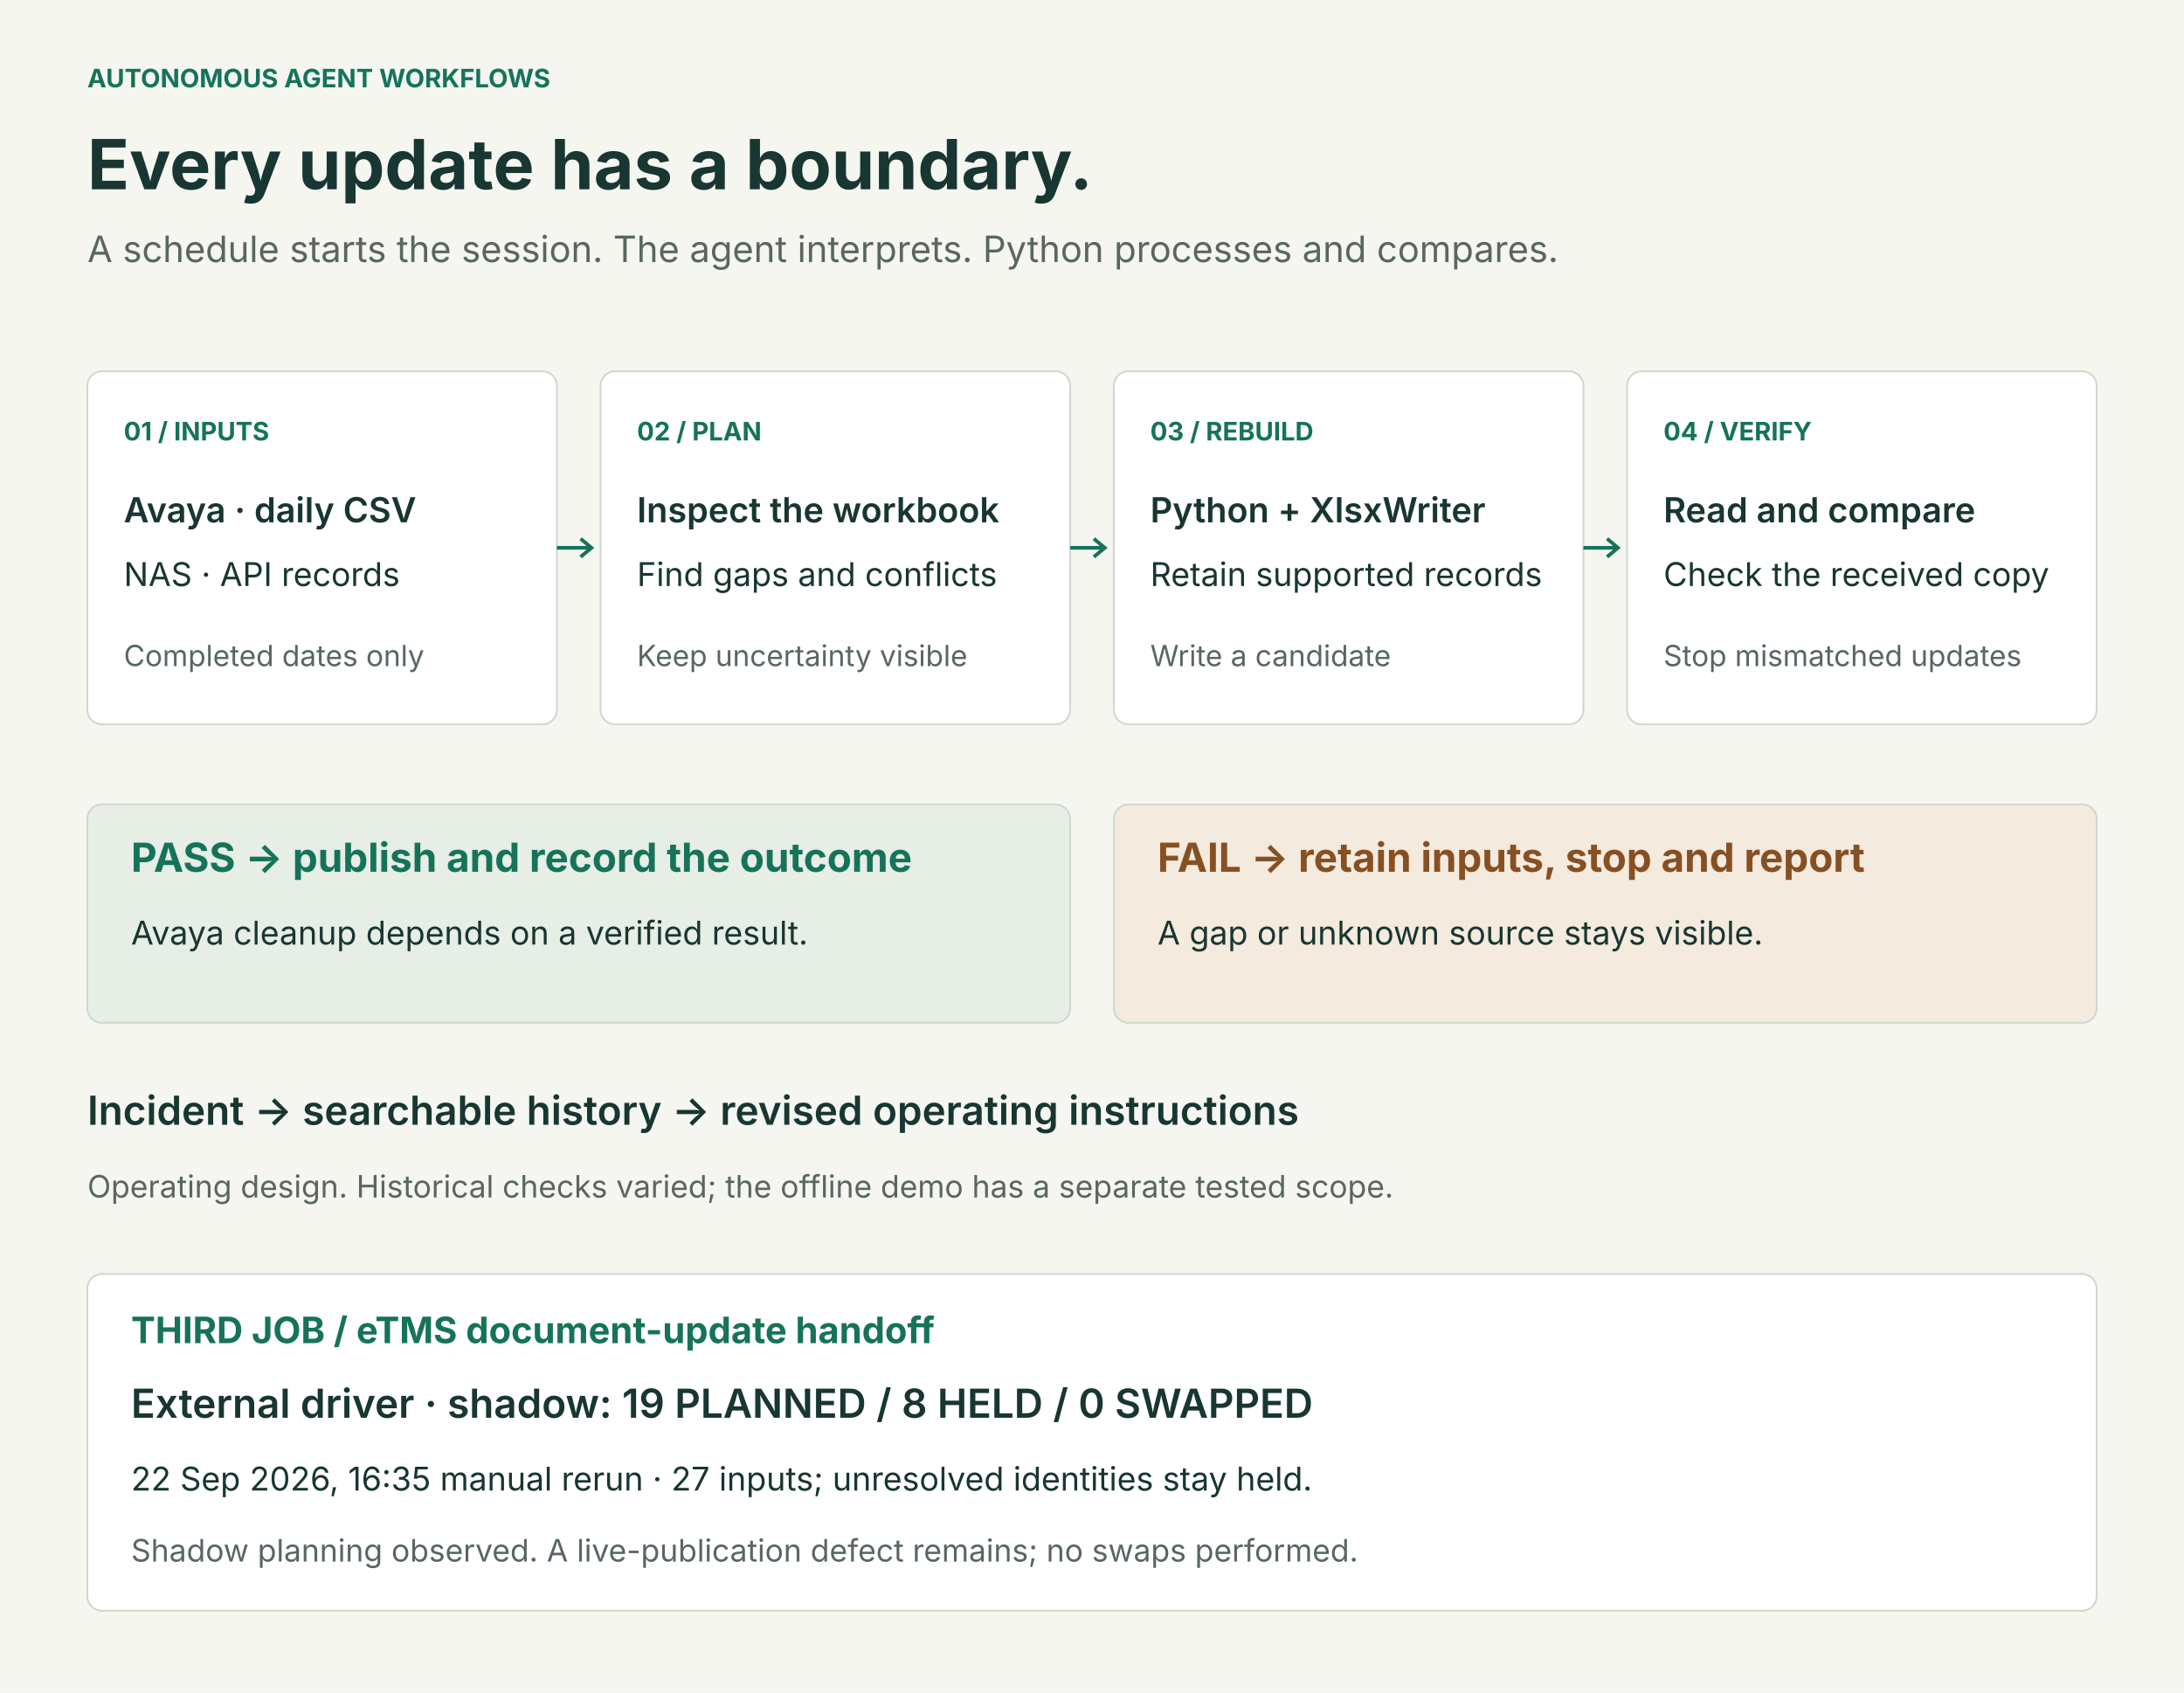
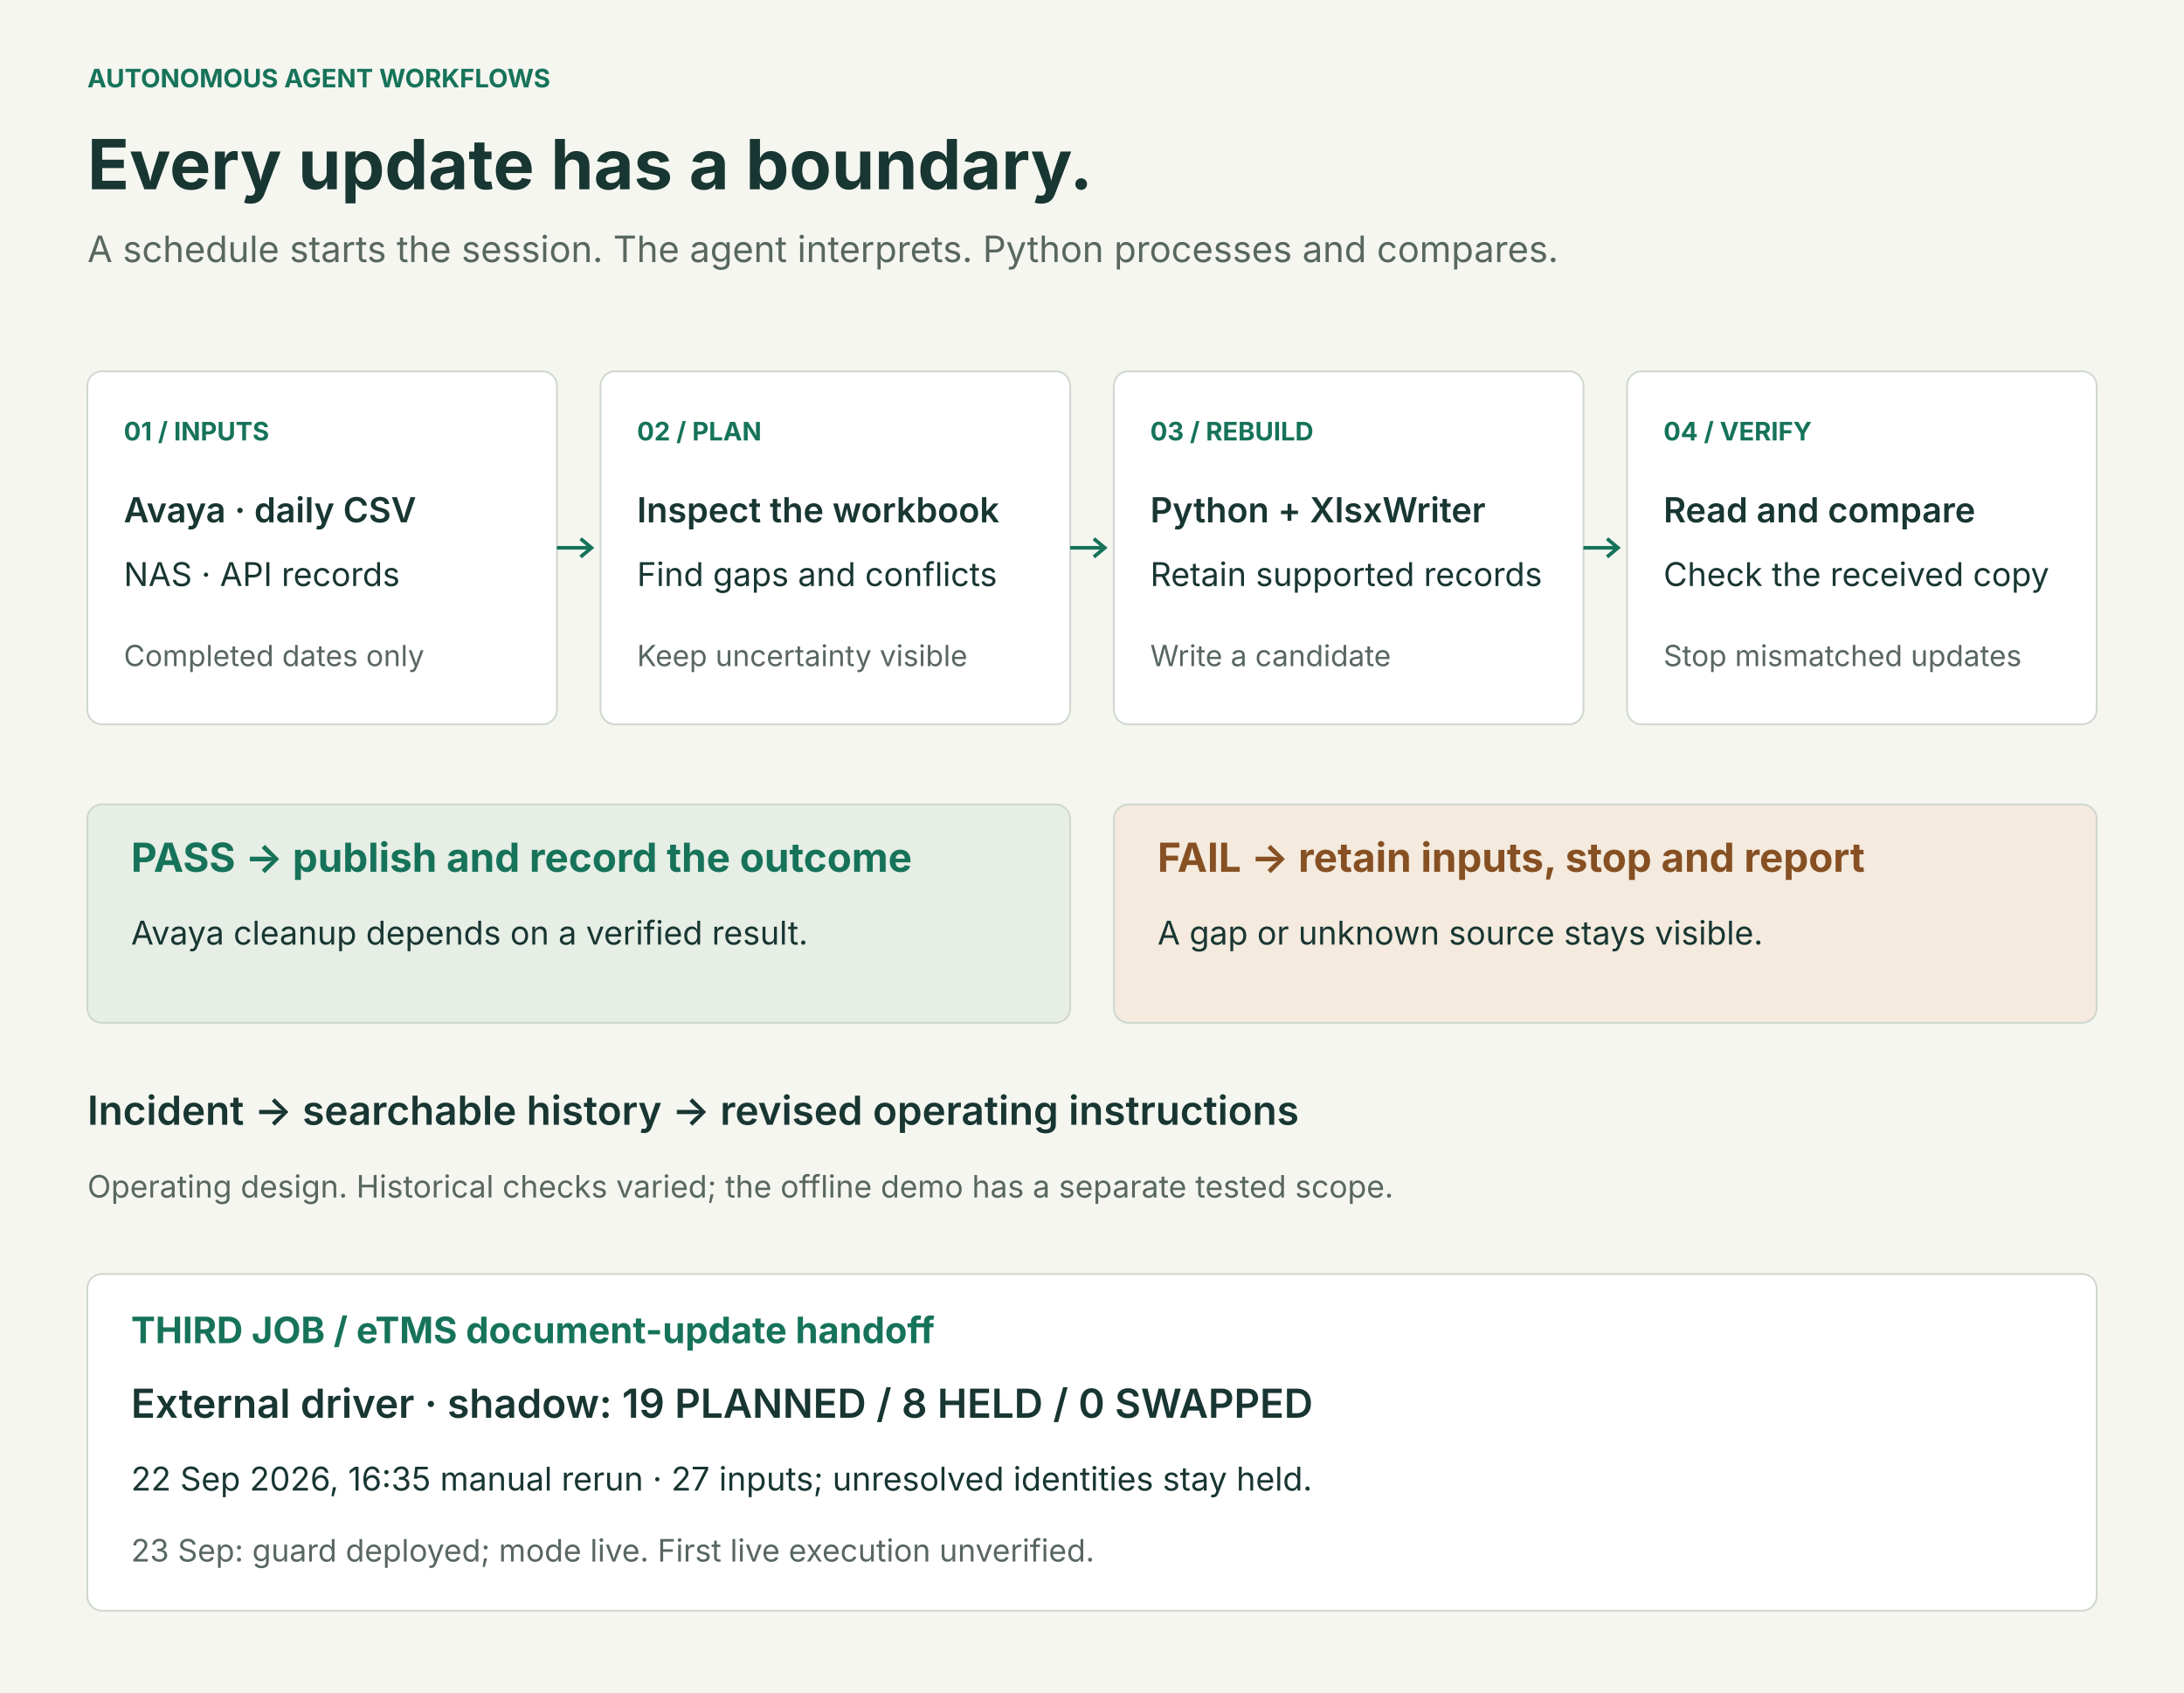
<svg xmlns="http://www.w3.org/2000/svg" width="1200" height="930" viewBox="0 0 1200 930" role="img" aria-labelledby="title desc">
  <style>text{font-family:Inter,Segoe UI,Microsoft JhengHei,Noto Sans CJK TC,sans-serif} .mono{font-family:Consolas,monospace}</style>
  <rect width="1200" height="930" fill="#f5f6f0" />
  <text x="48" y="48" font-size="14" fill="#16735a" font-weight="700" class="">AUTONOMOUS AGENT WORKFLOWS</text>
  <text x="48" y="104" font-size="38" fill="#183632" font-weight="650" class="">Every update has a boundary.</text>
  <text x="48" y="144" font-size="20" fill="#586760" font-weight="400" class="">A schedule starts the session. The agent interprets. Python processes and compares.</text>
  <rect x="48" y="204" width="258" height="194" rx="8" fill="#ffffff" stroke="#cfd8cf" />
  <text x="68" y="242" font-size="14" fill="#16735a" font-weight="700" class="">01 / INPUTS</text>
  <text x="68" y="287" font-size="19" fill="#183632" font-weight="600" class="">Avaya · daily CSV</text>
  <text x="68" y="322" font-size="18" fill="#183632" font-weight="400" class="">NAS · API records</text>
  <text x="68" y="366" font-size="16" fill="#586760" font-weight="400" class="">Completed dates only</text>
  <path d="M306 301 L324 301" fill="none" stroke="#16735a" stroke-width="2" />
  <path d="M319 296 L325 301 L319 306" fill="none" stroke="#16735a" stroke-width="2" />
  <rect x="330" y="204" width="258" height="194" rx="8" fill="#ffffff" stroke="#cfd8cf" />
  <text x="350" y="242" font-size="14" fill="#16735a" font-weight="700" class="">02 / PLAN</text>
  <text x="350" y="287" font-size="19" fill="#183632" font-weight="600" class="">Inspect the workbook</text>
  <text x="350" y="322" font-size="18" fill="#183632" font-weight="400" class="">Find gaps and conflicts</text>
  <text x="350" y="366" font-size="16" fill="#586760" font-weight="400" class="">Keep uncertainty visible</text>
  <path d="M588 301 L606 301" fill="none" stroke="#16735a" stroke-width="2" />
  <path d="M601 296 L607 301 L601 306" fill="none" stroke="#16735a" stroke-width="2" />
  <rect x="612" y="204" width="258" height="194" rx="8" fill="#ffffff" stroke="#cfd8cf" />
  <text x="632" y="242" font-size="14" fill="#16735a" font-weight="700" class="">03 / REBUILD</text>
  <text x="632" y="287" font-size="19" fill="#183632" font-weight="600" class="">Python + XlsxWriter</text>
  <text x="632" y="322" font-size="18" fill="#183632" font-weight="400" class="">Retain supported records</text>
  <text x="632" y="366" font-size="16" fill="#586760" font-weight="400" class="">Write a candidate</text>
  <path d="M870 301 L888 301" fill="none" stroke="#16735a" stroke-width="2" />
  <path d="M883 296 L889 301 L883 306" fill="none" stroke="#16735a" stroke-width="2" />
  <rect x="894" y="204" width="258" height="194" rx="8" fill="#ffffff" stroke="#cfd8cf" />
  <text x="914" y="242" font-size="14" fill="#16735a" font-weight="700" class="">04 / VERIFY</text>
  <text x="914" y="287" font-size="19" fill="#183632" font-weight="600" class="">Read and compare</text>
  <text x="914" y="322" font-size="18" fill="#183632" font-weight="400" class="">Check the received copy</text>
  <text x="914" y="366" font-size="16" fill="#586760" font-weight="400" class="">Stop mismatched updates</text>
  <rect x="48" y="442" width="540" height="120" rx="8" fill="#e6eee5" stroke="#cfd8cf" />
  <rect x="612" y="442" width="540" height="120" rx="8" fill="#f4eade" stroke="#cfd8cf" />
  <text x="72" y="479" font-size="22" fill="#16735a" font-weight="650" class="">PASS → publish and record the outcome</text>
  <text x="72" y="519" font-size="18" fill="#183632" font-weight="400" class="">Avaya cleanup depends on a verified result.</text>
  <text x="636" y="479" font-size="22" fill="#865023" font-weight="650" class="">FAIL → retain inputs, stop and report</text>
  <text x="636" y="519" font-size="18" fill="#183632" font-weight="400" class="">A gap or unknown source stays visible.</text>
  <text x="48" y="618" font-size="22" fill="#183632" font-weight="600" class="">Incident → searchable history → revised operating instructions</text>
  <text x="48" y="658" font-size="17" fill="#586760" font-weight="400" class="">Operating design. Historical checks varied; the offline demo has a separate tested scope.</text>
  <rect x="48" y="700" width="1104" height="185" rx="8" fill="#ffffff" stroke="#cfd8cf" />
  <text x="72" y="738" font-size="20" fill="#16735a" font-weight="650" class="">THIRD JOB / eTMS document-update handoff</text>
  <text x="72" y="779" font-size="22" fill="#183632" font-weight="600" class="">External driver · shadow: 19 PLANNED / 8 HELD / 0 SWAPPED</text>
  <text x="72" y="819" font-size="18" fill="#183632" font-weight="400" class="">22 Sep 2026, 16:35 manual rerun · 27 inputs; unresolved identities stay held.</text>
-   <text x="72" y="858" font-size="17" fill="#586760" font-weight="400" class="">Shadow planning observed. A live-publication defect remains; no swaps performed.</text>
+   <text x="72" y="858" font-size="17" fill="#586760" font-weight="400" class="">23 Sep: guard deployed; mode live. First live execution unverified.</text>
</svg>
